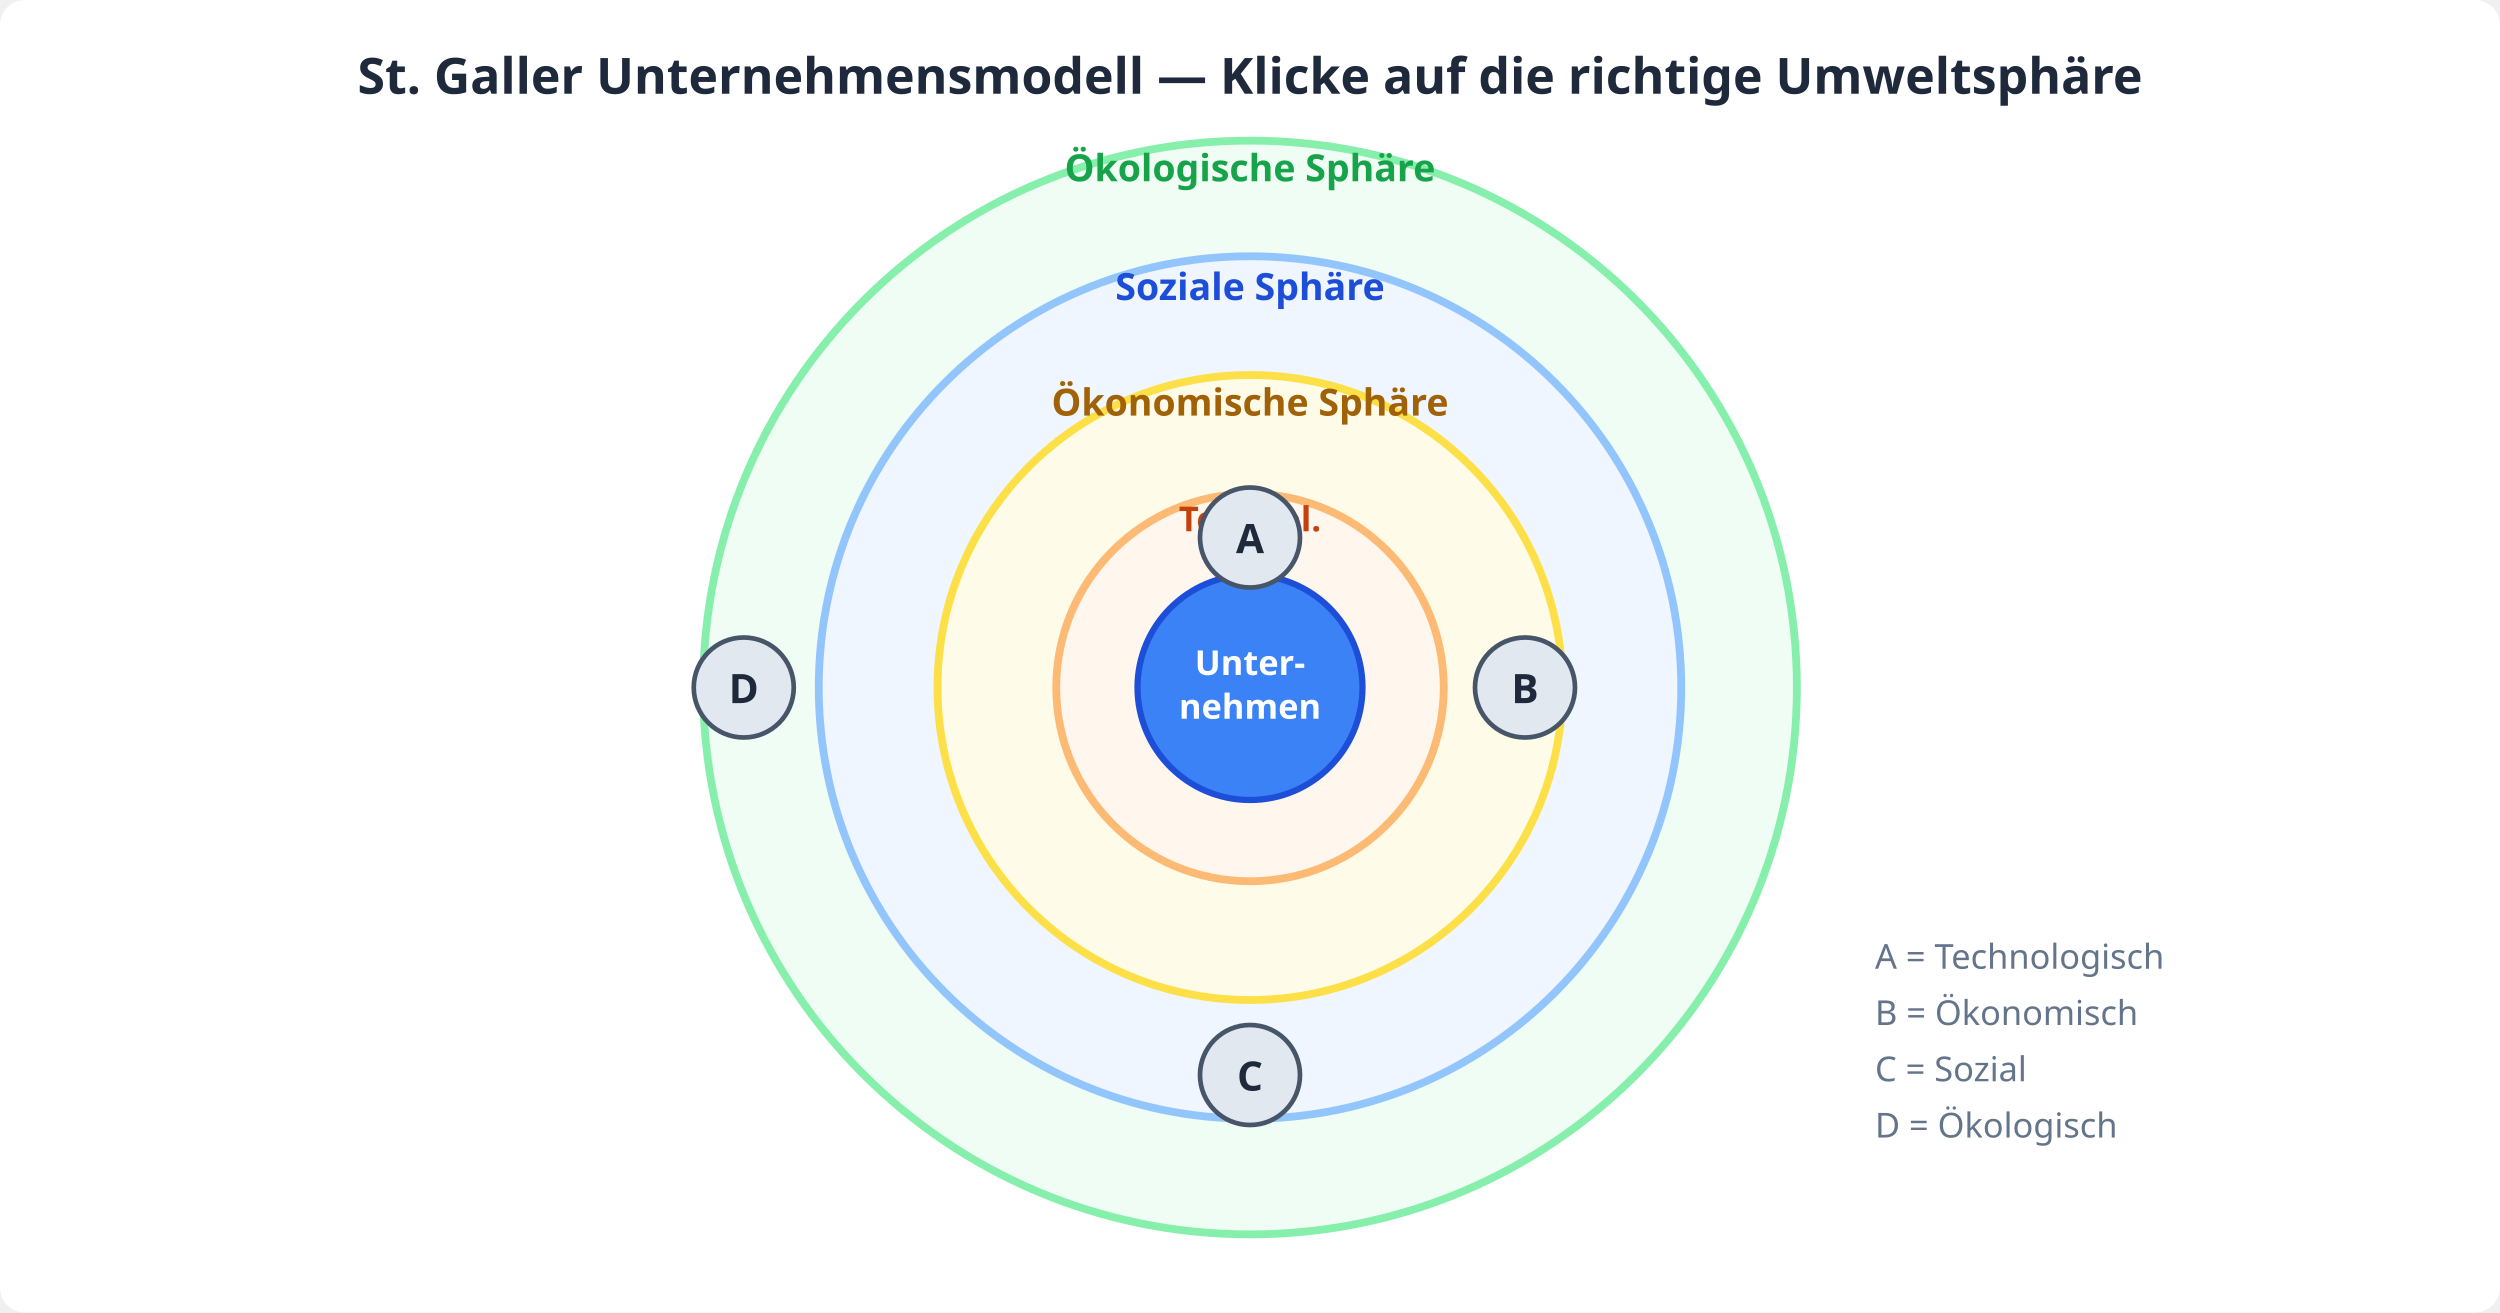
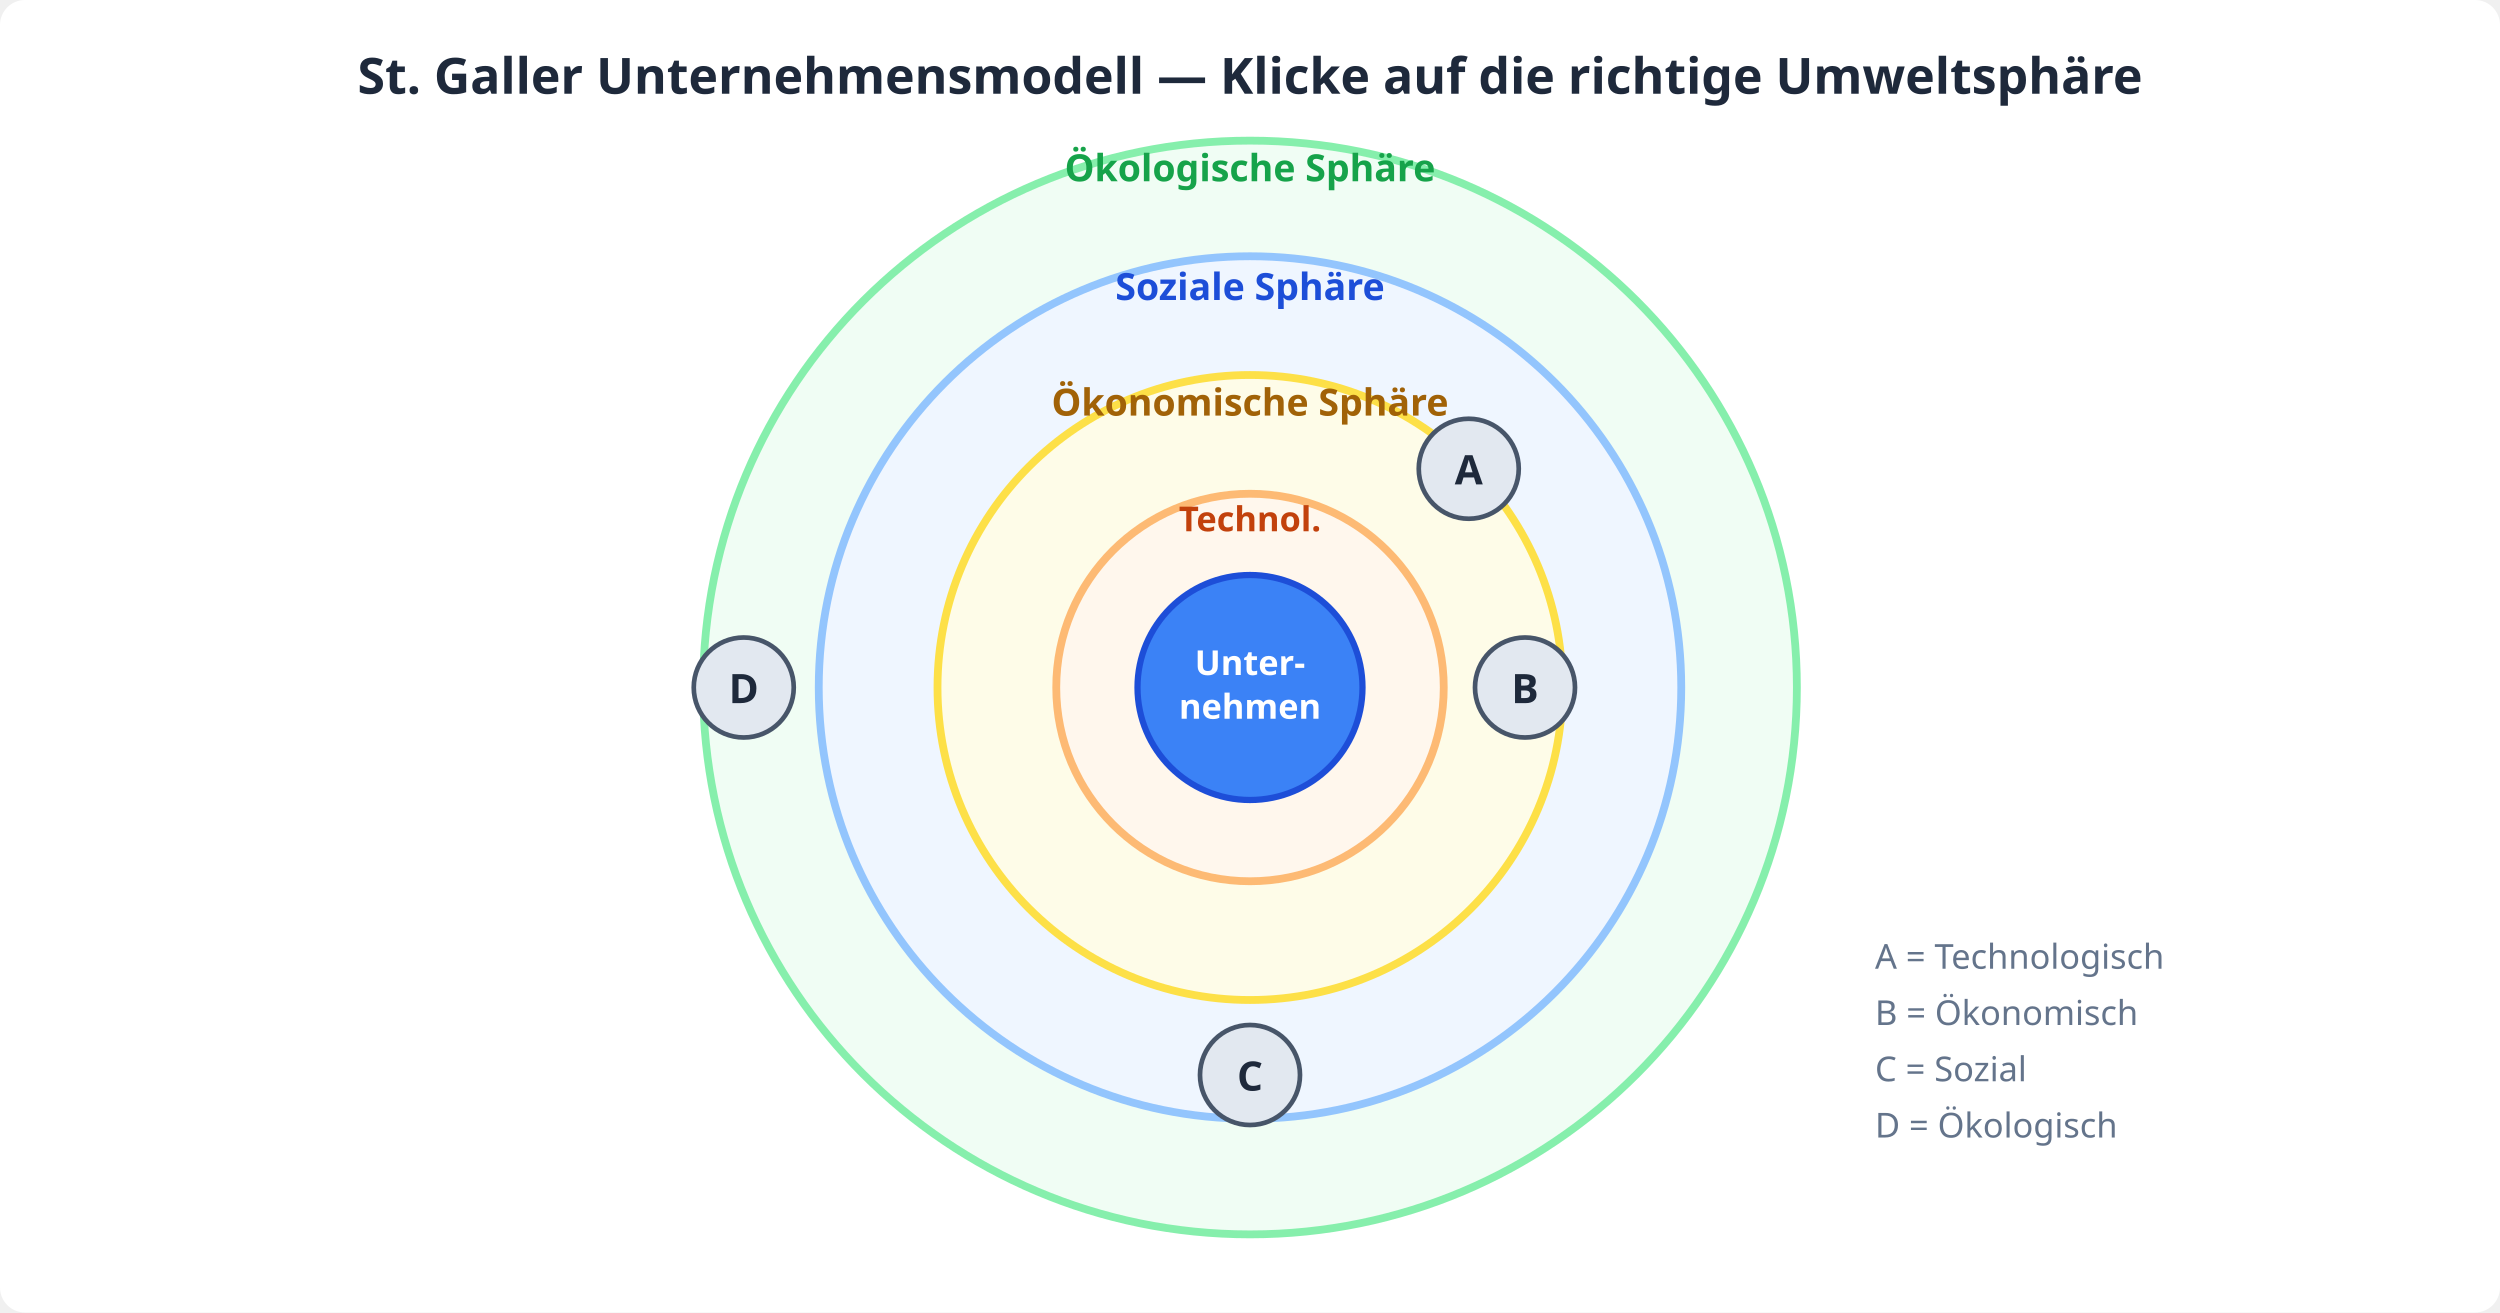
<svg xmlns="http://www.w3.org/2000/svg" viewBox="0 0 800 420" width="800" height="420">
  <rect width="800" height="420" fill="#ffffff" rx="8" />
  <text x="400" y="30" text-anchor="middle" font-family="'DM Sans',system-ui,sans-serif" font-size="16" font-weight="700" fill="#1e293b">St. Galler Unternehmensmodell — Klicke auf die richtige Umweltsphäre</text>
  <circle cx="400" cy="220" r="175" fill="#f0fdf4" stroke="#86efac" stroke-width="2.5" />
  <text x="400" y="58" text-anchor="middle" font-family="'DM Sans',system-ui,sans-serif" font-size="12" fill="#16a34a" font-weight="600">Ökologische Sphäre</text>
  <circle cx="400" cy="220" r="138" fill="#eff6ff" stroke="#93c5fd" stroke-width="2.5" />
  <text x="400" y="96" text-anchor="middle" font-family="'DM Sans',system-ui,sans-serif" font-size="12" fill="#1d4ed8" font-weight="600">Soziale Sphäre</text>
  <circle cx="400" cy="220" r="100" fill="#fefce8" stroke="#fde047" stroke-width="2.5" />
  <text x="400" y="133" text-anchor="middle" font-family="'DM Sans',system-ui,sans-serif" font-size="12" fill="#a16207" font-weight="600">Ökonomische Sphäre</text>
  <circle cx="400" cy="220" r="62" fill="#fff7ed" stroke="#fdba74" stroke-width="2.5" />
  <text x="400" y="170" text-anchor="middle" font-family="'DM Sans',system-ui,sans-serif" font-size="11" fill="#c2410c" font-weight="600">Technol.</text>
  <circle cx="400" cy="220" r="36" fill="#3b82f6" stroke="#1d4ed8" stroke-width="2" />
  <text x="400" y="216" text-anchor="middle" font-family="'DM Sans',system-ui,sans-serif" font-size="11" font-weight="700" fill="#ffffff">Unter-</text>
  <text x="400" y="230" text-anchor="middle" font-family="'DM Sans',system-ui,sans-serif" font-size="11" font-weight="700" fill="#ffffff">nehmen</text>
-   <circle cx="400" cy="172" r="16" fill="#e2e8f0" stroke="#475569" stroke-width="1.5" />
-   <text x="400" y="177" text-anchor="middle" font-family="'DM Sans',system-ui,sans-serif" font-size="13" font-weight="700" fill="#1e293b">A</text>
+   <circle cx="470" cy="150" r="16" fill="#e2e8f0" stroke="#475569" stroke-width="1.5" />
+   <text x="470" y="155" text-anchor="middle" font-family="'DM Sans',system-ui,sans-serif" font-size="13" font-weight="700" fill="#1e293b">A</text>
  <circle cx="488" cy="220" r="16" fill="#e2e8f0" stroke="#475569" stroke-width="1.5" />
  <text x="488" y="225" text-anchor="middle" font-family="'DM Sans',system-ui,sans-serif" font-size="13" font-weight="700" fill="#1e293b">B</text>
  <circle cx="400" cy="344" r="16" fill="#e2e8f0" stroke="#475569" stroke-width="1.5" />
  <text x="400" y="349" text-anchor="middle" font-family="'DM Sans',system-ui,sans-serif" font-size="13" font-weight="700" fill="#1e293b">C</text>
  <circle cx="238" cy="220" r="16" fill="#e2e8f0" stroke="#475569" stroke-width="1.5" />
  <text x="238" y="225" text-anchor="middle" font-family="'DM Sans',system-ui,sans-serif" font-size="13" font-weight="700" fill="#1e293b">D</text>
  <text x="600" y="310" font-family="'DM Sans',system-ui,sans-serif" font-size="11" fill="#64748b">A = Technologisch</text>
  <text x="600" y="328" font-family="'DM Sans',system-ui,sans-serif" font-size="11" fill="#64748b">B = Ökonomisch</text>
  <text x="600" y="346" font-family="'DM Sans',system-ui,sans-serif" font-size="11" fill="#64748b">C = Sozial</text>
  <text x="600" y="364" font-family="'DM Sans',system-ui,sans-serif" font-size="11" fill="#64748b">D = Ökologisch</text>
</svg>
